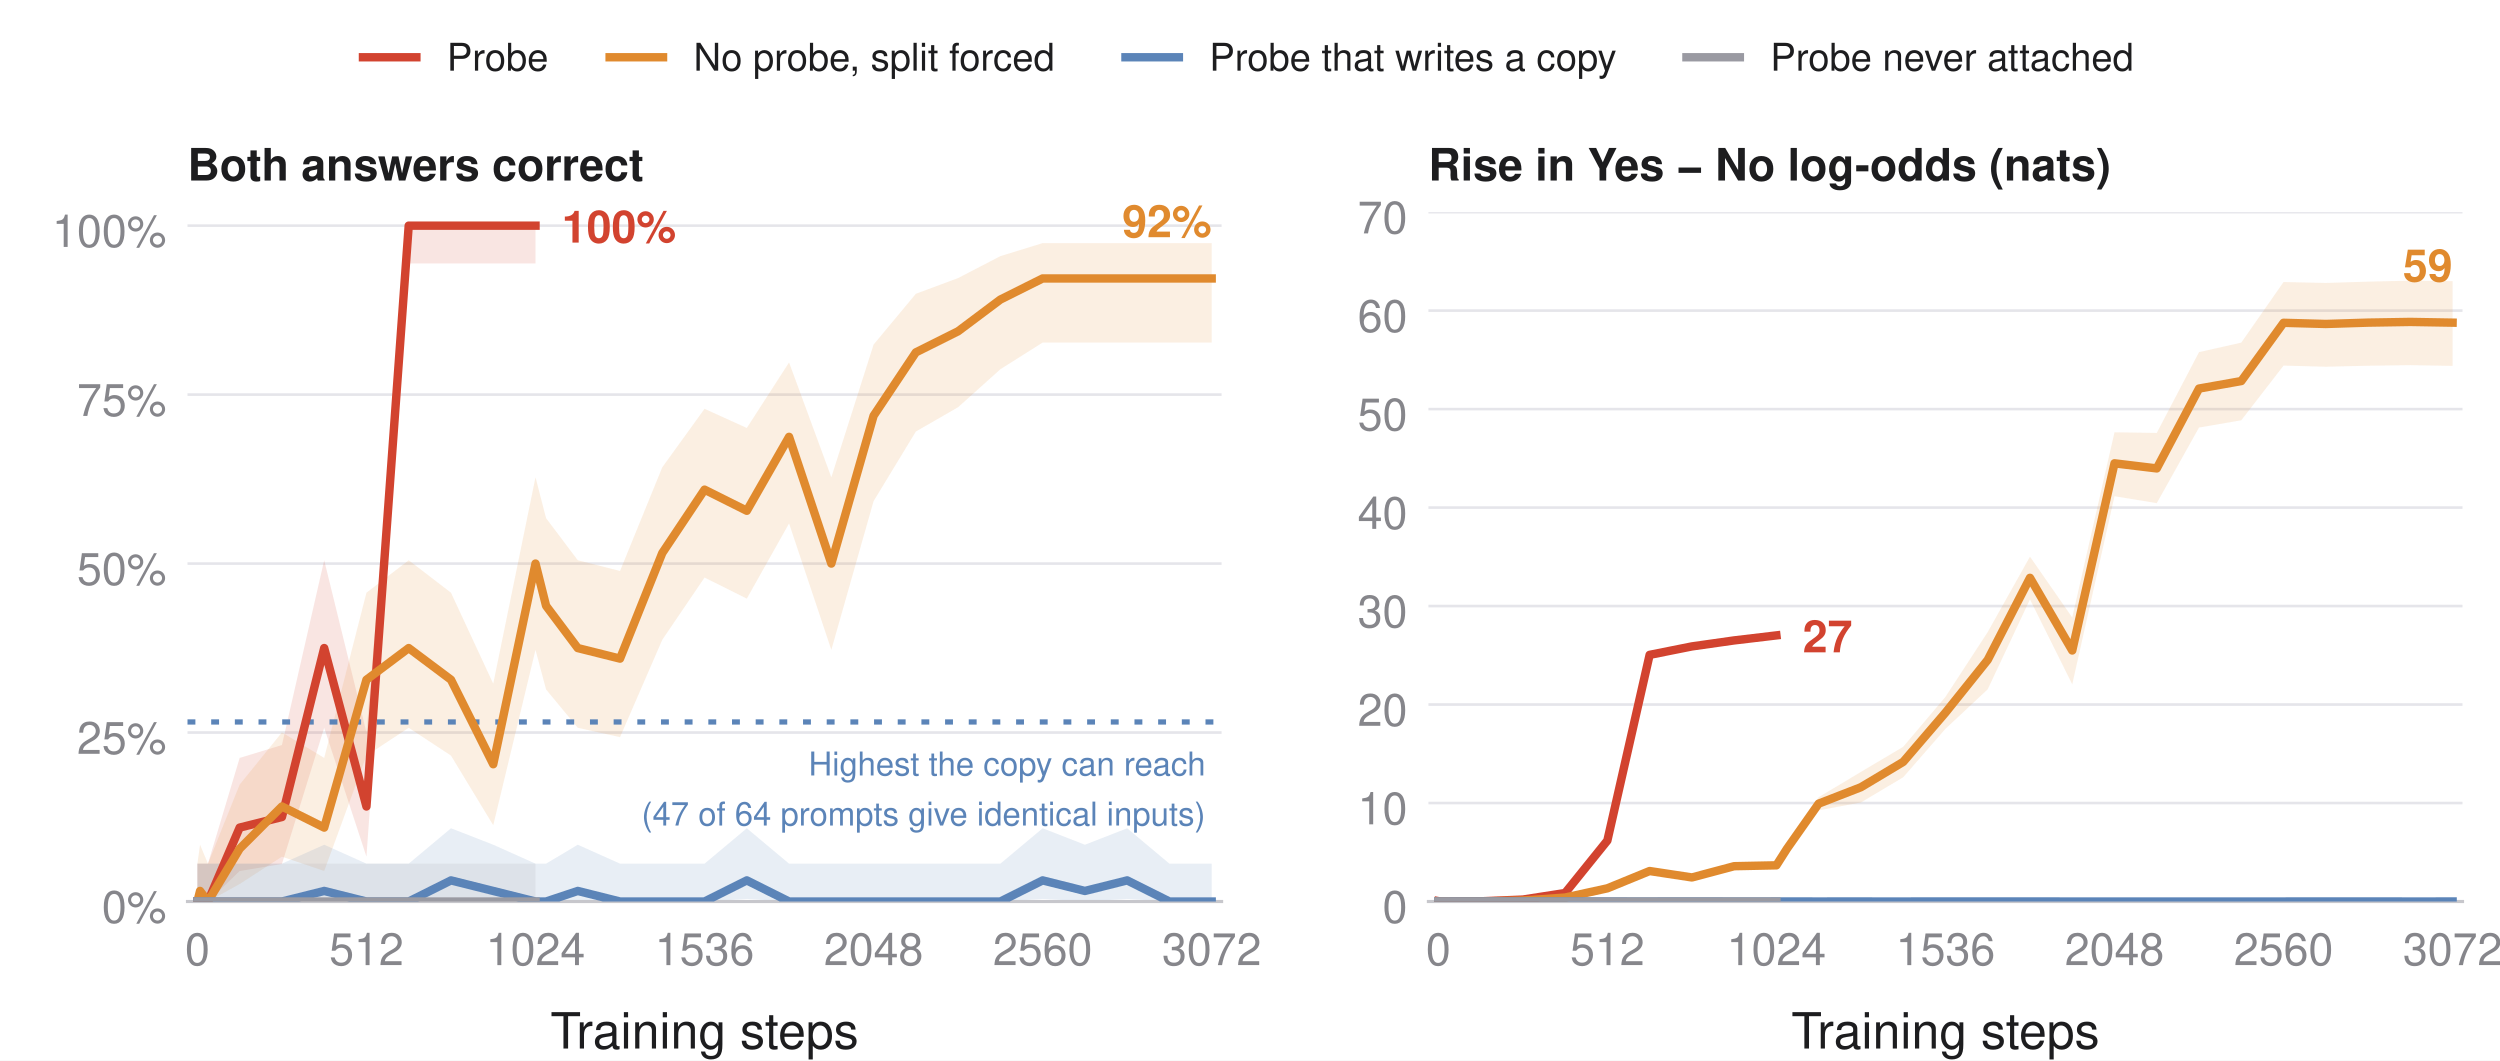
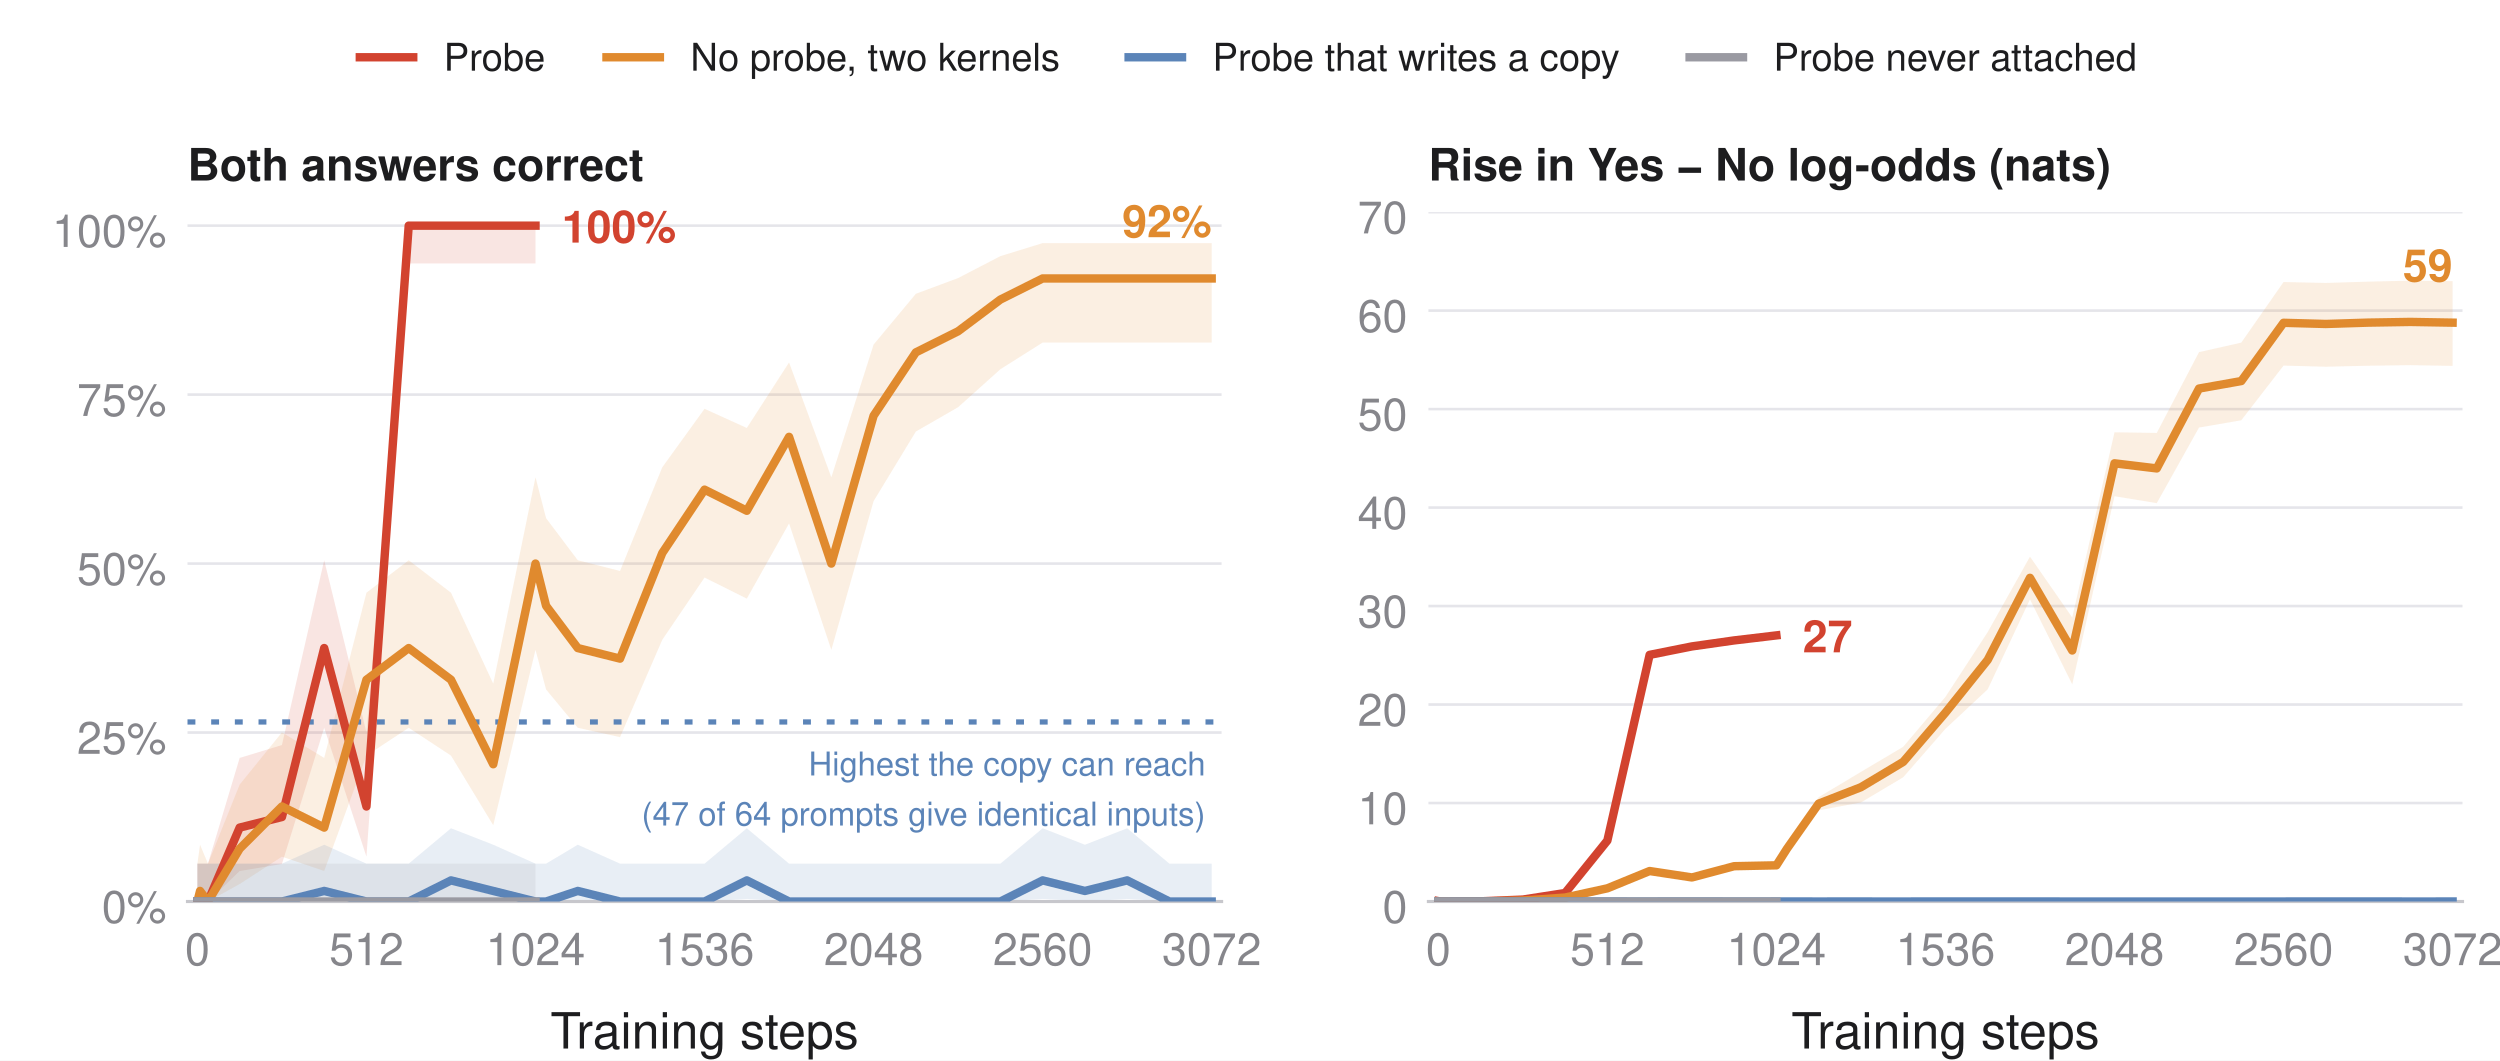
<svg xmlns="http://www.w3.org/2000/svg" xmlns:xlink="http://www.w3.org/1999/xlink" width="950.4pt" height="403.2pt" viewBox="0 0 950.4 403.2" version="1.1">
  <defs>
    <style type="text/css">*{stroke-linejoin: round; stroke-linecap: butt}</style>
  </defs>
  <g id="figure_1">
    <g id="patch_1">
      <path d="M 0 403.2  L 950.4 403.2  L 950.4 0  L 0 0  z " style="fill: #ffffff" />
    </g>
    <g id="axes_1">
      <g id="patch_2">
        <path d="M 71.28 342.72  L 464.4 342.72  L 464.4 80.64  L 71.28 80.64  z " style="fill: #ffffff" />
      </g>
      <g id="matplotlib.axis_1">
        <g id="xtick_1">
          <g id="line2d_1" />
          <g id="text_1">
            <text style="font-size: 17px; font-family: 'Helvetica Neue', 'Helvetica', 'Arial', 'DejaVu Sans'; text-anchor: middle; fill: #86868b" x="75.046" y="366.904" transform="rotate(-0 75.04552 366.904)">0</text>
          </g>
        </g>
        <g id="xtick_2">
          <g id="line2d_2" />
          <g id="text_2">
            <text style="font-size: 17px; font-family: 'Helvetica Neue', 'Helvetica', 'Arial', 'DejaVu Sans'; text-anchor: middle; fill: #86868b" x="139.31" y="366.904" transform="rotate(-0 139.3103 366.904)">512</text>
          </g>
        </g>
        <g id="xtick_3">
          <g id="line2d_3" />
          <g id="text_3">
            <text style="font-size: 17px; font-family: 'Helvetica Neue', 'Helvetica', 'Arial', 'DejaVu Sans'; text-anchor: middle; fill: #86868b" x="203.575" y="366.904" transform="rotate(-0 203.5752 366.904)">1024</text>
          </g>
        </g>
        <g id="xtick_4">
          <g id="line2d_4" />
          <g id="text_4">
            <text style="font-size: 17px; font-family: 'Helvetica Neue', 'Helvetica', 'Arial', 'DejaVu Sans'; text-anchor: middle; fill: #86868b" x="267.84" y="366.904" transform="rotate(-0 267.84 366.904)">1536</text>
          </g>
        </g>
        <g id="xtick_5">
          <g id="line2d_5" />
          <g id="text_5">
            <text style="font-size: 17px; font-family: 'Helvetica Neue', 'Helvetica', 'Arial', 'DejaVu Sans'; text-anchor: middle; fill: #86868b" x="332.105" y="366.904" transform="rotate(-0 332.1048 366.904)">2048</text>
          </g>
        </g>
        <g id="xtick_6">
          <g id="line2d_6" />
          <g id="text_6">
            <text style="font-size: 17px; font-family: 'Helvetica Neue', 'Helvetica', 'Arial', 'DejaVu Sans'; text-anchor: middle; fill: #86868b" x="396.37" y="366.904" transform="rotate(-0 396.3697 366.904)">2560</text>
          </g>
        </g>
        <g id="xtick_7">
          <g id="line2d_7" />
          <g id="text_7">
            <text style="font-size: 17px; font-family: 'Helvetica Neue', 'Helvetica', 'Arial', 'DejaVu Sans'; text-anchor: middle; fill: #86868b" x="460.634" y="366.904" transform="rotate(-0 460.6345 366.904)">3072</text>
          </g>
        </g>
        <g id="text_8">
          <text style="font-size: 19px; font-family: 'Helvetica Neue', 'Helvetica', 'Arial', 'DejaVu Sans'; text-anchor: middle; fill: #1d1d1f" x="267.84" y="398.613" transform="rotate(-0 267.84 398.613)">Training steps</text>
        </g>
      </g>
      <g id="matplotlib.axis_2">
        <g id="ytick_1">
          <g id="line2d_8">
-             <path d="M 71.28 342.72  L 464.4 342.72  " clip-path="url(#pd9cc1b52ff)" style="fill: none; stroke: #e5e5ea; stroke-linecap: square" />
+             <path d="M 71.28 342.72  L 464.4 342.72  " clip-path="url(#pc2cd533d33)" style="fill: none; stroke: #e5e5ea; stroke-linecap: square" />
          </g>
          <g id="line2d_9" />
          <g id="text_9">
            <text style="font-size: 17px; font-family: 'Helvetica Neue', 'Helvetica', 'Arial', 'DejaVu Sans'; text-anchor: end; fill: #86868b" x="63.28" y="350.812" transform="rotate(-0 63.28 350.812)">0%</text>
          </g>
        </g>
        <g id="ytick_2">
          <g id="line2d_10">
-             <path d="M 71.28 278.485  L 464.4 278.485  " clip-path="url(#pd9cc1b52ff)" style="fill: none; stroke: #e5e5ea; stroke-linecap: square" />
+             <path d="M 71.28 278.485  L 464.4 278.485  " clip-path="url(#pc2cd533d33)" style="fill: none; stroke: #e5e5ea; stroke-linecap: square" />
          </g>
          <g id="line2d_11" />
          <g id="text_10">
            <text style="font-size: 17px; font-family: 'Helvetica Neue', 'Helvetica', 'Arial', 'DejaVu Sans'; text-anchor: end; fill: #86868b" x="63.28" y="286.577" transform="rotate(-0 63.28 286.5767)">25%</text>
          </g>
        </g>
        <g id="ytick_3">
          <g id="line2d_12">
-             <path d="M 71.28 214.249  L 464.4 214.249  " clip-path="url(#pd9cc1b52ff)" style="fill: none; stroke: #e5e5ea; stroke-linecap: square" />
+             <path d="M 71.28 214.249  L 464.4 214.249  " clip-path="url(#pc2cd533d33)" style="fill: none; stroke: #e5e5ea; stroke-linecap: square" />
          </g>
          <g id="line2d_13" />
          <g id="text_11">
            <text style="font-size: 17px; font-family: 'Helvetica Neue', 'Helvetica', 'Arial', 'DejaVu Sans'; text-anchor: end; fill: #86868b" x="63.28" y="222.341" transform="rotate(-0 63.28 222.3414)">50%</text>
          </g>
        </g>
        <g id="ytick_4">
          <g id="line2d_14">
-             <path d="M 71.28 150.014  L 464.4 150.014  " clip-path="url(#pd9cc1b52ff)" style="fill: none; stroke: #e5e5ea; stroke-linecap: square" />
+             <path d="M 71.28 150.014  L 464.4 150.014  " clip-path="url(#pc2cd533d33)" style="fill: none; stroke: #e5e5ea; stroke-linecap: square" />
          </g>
          <g id="line2d_15" />
          <g id="text_12">
            <text style="font-size: 17px; font-family: 'Helvetica Neue', 'Helvetica', 'Arial', 'DejaVu Sans'; text-anchor: end; fill: #86868b" x="63.28" y="158.106" transform="rotate(-0 63.28 158.1061)">75%</text>
          </g>
        </g>
        <g id="ytick_5">
          <g id="line2d_16">
-             <path d="M 71.28 85.779  L 464.4 85.779  " clip-path="url(#pd9cc1b52ff)" style="fill: none; stroke: #e5e5ea; stroke-linecap: square" />
+             <path d="M 71.28 85.779  L 464.4 85.779  " clip-path="url(#pc2cd533d33)" style="fill: none; stroke: #e5e5ea; stroke-linecap: square" />
          </g>
          <g id="line2d_17" />
          <g id="text_13">
            <text style="font-size: 17px; font-family: 'Helvetica Neue', 'Helvetica', 'Arial', 'DejaVu Sans'; text-anchor: end; fill: #86868b" x="63.28" y="93.871" transform="rotate(-0 63.28 93.87082)">100%</text>
          </g>
        </g>
      </g>
      <g id="FillBetweenPolyCollection_1">
        <defs>
-           <path id="m7b9c4a9640" d="M 75.046 -74.871  L 75.046 -60.48  L 76.05 -60.48  L 79.062 -60.48  L 91.112 -72.073  L 107.178 -74.751  L 123.244 -126.526  L 139.31 -77.534  L 155.377 -303.03  L 171.443 -303.03  L 187.509 -303.03  L 203.575 -303.03  L 203.575 -317.421  L 203.575 -317.421  L 187.509 -317.421  L 171.443 -317.421  L 155.377 -317.421  L 139.31 -124.776  L 123.244 -190.216  L 107.178 -119.969  L 91.112 -115.069  L 79.062 -74.871  L 76.05 -74.871  L 75.046 -74.871  z " />
-         </defs>
-         <g clip-path="url(#pd9cc1b52ff)">
-           <use xlink:href="#m7b9c4a9640" x="0" y="403.2" style="fill: #d2432f; fill-opacity: 0.14" />
+           <path id="m0c5d57ff65" d="M 75.046 -74.871  L 75.046 -60.48  L 76.05 -60.48  L 79.062 -60.48  L 91.112 -72.073  L 107.178 -74.751  L 123.244 -126.526  L 139.31 -77.534  L 155.377 -303.03  L 171.443 -303.03  L 187.509 -303.03  L 203.575 -303.03  L 203.575 -317.421  L 203.575 -317.421  L 187.509 -317.421  L 171.443 -317.421  L 155.377 -317.421  L 139.31 -124.776  L 123.244 -190.216  L 107.178 -119.969  L 91.112 -115.069  L 79.062 -74.871  L 76.05 -74.871  L 75.046 -74.871  z " />
+         </defs>
+         <g clip-path="url(#pc2cd533d33)">
+           <use xlink:href="#m0c5d57ff65" x="0" y="403.2" style="fill: #d2432f; fill-opacity: 0.14" />
        </g>
      </g>
      <g id="FillBetweenPolyCollection_2">
        <defs>
-           <path id="me327da3d3d" d="M 75.046 -74.871  L 75.046 -60.48  L 76.05 -60.582  L 79.062 -60.48  L 91.112 -67.123  L 107.178 -77.534  L 123.244 -72.073  L 139.31 -115.946  L 155.377 -126.526  L 171.443 -115.946  L 187.509 -89.47  L 203.575 -156.145  L 207.592 -141.091  L 219.641 -126.526  L 235.708 -122.966  L 251.774 -159.983  L 267.84 -183.636  L 283.906 -175.63  L 299.972 -204.214  L 316.039 -156.145  L 332.105 -212.692  L 348.171 -239.151  L 364.237 -248.398  L 380.303 -262.832  L 396.37 -272.976  L 412.436 -272.976  L 428.502 -272.976  L 444.568 -272.976  L 460.634 -272.976  L 460.634 -310.778  L 460.634 -310.778  L 444.568 -310.778  L 428.502 -310.778  L 412.436 -310.778  L 396.37 -310.778  L 380.303 -305.828  L 364.237 -297.494  L 348.171 -291.518  L 332.105 -272.208  L 316.039 -221.756  L 299.972 -265.411  L 283.906 -240.498  L 267.84 -247.781  L 251.774 -225.564  L 235.708 -186.134  L 219.641 -190.216  L 207.592 -206.228  L 203.575 -221.756  L 187.509 -143.283  L 171.443 -177.87  L 155.377 -190.216  L 139.31 -177.87  L 123.244 -115.069  L 107.178 -124.776  L 91.112 -104.925  L 79.062 -74.871  L 76.05 -82.066  L 75.046 -74.871  z " />
-         </defs>
-         <g clip-path="url(#pd9cc1b52ff)">
-           <use xlink:href="#me327da3d3d" x="0" y="403.2" style="fill: #e08a2e; fill-opacity: 0.14" />
+           <path id="mdddf8defa3" d="M 75.046 -74.871  L 75.046 -60.48  L 76.05 -60.582  L 79.062 -60.48  L 91.112 -67.123  L 107.178 -77.534  L 123.244 -72.073  L 139.31 -115.946  L 155.377 -126.526  L 171.443 -115.946  L 187.509 -89.47  L 203.575 -156.145  L 207.592 -141.091  L 219.641 -126.526  L 235.708 -122.966  L 251.774 -159.983  L 267.84 -183.636  L 283.906 -175.63  L 299.972 -204.214  L 316.039 -156.145  L 332.105 -212.692  L 348.171 -239.151  L 364.237 -248.398  L 380.303 -262.832  L 396.37 -272.976  L 412.436 -272.976  L 428.502 -272.976  L 444.568 -272.976  L 460.634 -272.976  L 460.634 -310.778  L 460.634 -310.778  L 444.568 -310.778  L 428.502 -310.778  L 412.436 -310.778  L 396.37 -310.778  L 380.303 -305.828  L 364.237 -297.494  L 348.171 -291.518  L 332.105 -272.208  L 316.039 -221.756  L 299.972 -265.411  L 283.906 -240.498  L 267.84 -247.781  L 251.774 -225.564  L 235.708 -186.134  L 219.641 -190.216  L 207.592 -206.228  L 203.575 -221.756  L 187.509 -143.283  L 171.443 -177.87  L 155.377 -190.216  L 139.31 -177.87  L 123.244 -115.069  L 107.178 -124.776  L 91.112 -104.925  L 79.062 -74.871  L 76.05 -82.066  L 75.046 -74.871  z " />
+         </defs>
+         <g clip-path="url(#pc2cd533d33)">
+           <use xlink:href="#mdddf8defa3" x="0" y="403.2" style="fill: #e08a2e; fill-opacity: 0.14" />
        </g>
      </g>
      <g id="FillBetweenPolyCollection_3">
        <defs>
-           <path id="m80b12e4d28" d="M 75.046 -74.871  L 75.046 -60.48  L 76.05 -60.48  L 79.062 -60.48  L 91.112 -60.48  L 107.178 -60.48  L 123.244 -60.582  L 139.31 -60.48  L 155.377 -60.48  L 171.443 -61.458  L 187.509 -60.582  L 203.575 -60.48  L 207.592 -60.48  L 219.641 -60.582  L 235.708 -60.48  L 251.774 -60.48  L 267.84 -60.48  L 283.906 -61.458  L 299.972 -60.48  L 316.039 -60.48  L 332.105 -60.48  L 348.171 -60.48  L 364.237 -60.48  L 380.303 -60.48  L 396.37 -61.458  L 412.436 -60.582  L 428.502 -61.458  L 444.568 -60.48  L 460.634 -60.48  L 460.634 -74.871  L 460.634 -74.871  L 444.568 -74.871  L 428.502 -88.325  L 412.436 -82.066  L 396.37 -88.325  L 380.303 -74.871  L 364.237 -74.871  L 348.171 -74.871  L 332.105 -74.871  L 316.039 -74.871  L 299.972 -74.871  L 283.906 -88.325  L 267.84 -74.871  L 251.774 -74.871  L 235.708 -74.871  L 219.641 -82.066  L 207.592 -74.871  L 203.575 -74.871  L 187.509 -82.066  L 171.443 -88.325  L 155.377 -74.871  L 139.31 -74.871  L 123.244 -82.066  L 107.178 -74.871  L 91.112 -74.871  L 79.062 -74.871  L 76.05 -74.871  L 75.046 -74.871  z " />
-         </defs>
-         <g clip-path="url(#pd9cc1b52ff)">
-           <use xlink:href="#m80b12e4d28" x="0" y="403.2" style="fill: #5b84b8; fill-opacity: 0.14" />
+           <path id="mbd91a856df" d="M 75.046 -74.871  L 75.046 -60.48  L 76.05 -60.48  L 79.062 -60.48  L 91.112 -60.48  L 107.178 -60.48  L 123.244 -60.582  L 139.31 -60.48  L 155.377 -60.48  L 171.443 -61.458  L 187.509 -60.582  L 203.575 -60.48  L 207.592 -60.48  L 219.641 -60.582  L 235.708 -60.48  L 251.774 -60.48  L 267.84 -60.48  L 283.906 -61.458  L 299.972 -60.48  L 316.039 -60.48  L 332.105 -60.48  L 348.171 -60.48  L 364.237 -60.48  L 380.303 -60.48  L 396.37 -61.458  L 412.436 -60.582  L 428.502 -61.458  L 444.568 -60.48  L 460.634 -60.48  L 460.634 -74.871  L 460.634 -74.871  L 444.568 -74.871  L 428.502 -88.325  L 412.436 -82.066  L 396.37 -88.325  L 380.303 -74.871  L 364.237 -74.871  L 348.171 -74.871  L 332.105 -74.871  L 316.039 -74.871  L 299.972 -74.871  L 283.906 -88.325  L 267.84 -74.871  L 251.774 -74.871  L 235.708 -74.871  L 219.641 -82.066  L 207.592 -74.871  L 203.575 -74.871  L 187.509 -82.066  L 171.443 -88.325  L 155.377 -74.871  L 139.31 -74.871  L 123.244 -82.066  L 107.178 -74.871  L 91.112 -74.871  L 79.062 -74.871  L 76.05 -74.871  L 75.046 -74.871  z " />
+         </defs>
+         <g clip-path="url(#pc2cd533d33)">
+           <use xlink:href="#mbd91a856df" x="0" y="403.2" style="fill: #5b84b8; fill-opacity: 0.14" />
        </g>
      </g>
      <g id="FillBetweenPolyCollection_4">
        <defs>
-           <path id="m6943a60523" d="M 75.046 -74.871  L 75.046 -60.48  L 76.05 -60.48  L 79.062 -60.48  L 91.112 -60.48  L 107.178 -60.48  L 123.244 -60.48  L 139.31 -60.48  L 155.377 -60.48  L 171.443 -60.48  L 187.509 -60.48  L 203.575 -60.48  L 203.575 -74.871  L 203.575 -74.871  L 187.509 -74.871  L 171.443 -74.871  L 155.377 -74.871  L 139.31 -74.871  L 123.244 -74.871  L 107.178 -74.871  L 91.112 -74.871  L 79.062 -74.871  L 76.05 -74.871  L 75.046 -74.871  z " />
-         </defs>
-         <g clip-path="url(#pd9cc1b52ff)">
-           <use xlink:href="#m6943a60523" x="0" y="403.2" style="fill: #9a9aa2; fill-opacity: 0.14" />
+           <path id="m2e121978d9" d="M 75.046 -74.871  L 75.046 -60.48  L 76.05 -60.48  L 79.062 -60.48  L 91.112 -60.48  L 107.178 -60.48  L 123.244 -60.48  L 139.31 -60.48  L 155.377 -60.48  L 171.443 -60.48  L 187.509 -60.48  L 203.575 -60.48  L 203.575 -74.871  L 203.575 -74.871  L 187.509 -74.871  L 171.443 -74.871  L 155.377 -74.871  L 139.31 -74.871  L 123.244 -74.871  L 107.178 -74.871  L 91.112 -74.871  L 79.062 -74.871  L 76.05 -74.871  L 75.046 -74.871  z " />
+         </defs>
+         <g clip-path="url(#pc2cd533d33)">
+           <use xlink:href="#m2e121978d9" x="0" y="403.2" style="fill: #9a9aa2; fill-opacity: 0.14" />
        </g>
      </g>
      <g id="patch_3">
        <path d="M 71.28 342.72  L 464.4 342.72  " style="fill: none; stroke: #c7c7cc; stroke-width: 1.2; stroke-linejoin: miter; stroke-linecap: square" />
      </g>
      <g id="text_14">
        <text style="font-weight: 700; font-size: 17px; font-family: 'Helvetica Neue', 'Helvetica', 'Arial', 'DejaVu Sans'; text-anchor: start; fill: #d2432f" x="213.575" y="92.222" transform="rotate(-0 213.5752 92.22182)">100%</text>
      </g>
      <g id="text_15">
        <text style="font-weight: 700; font-size: 17px; font-family: 'Helvetica Neue', 'Helvetica', 'Arial', 'DejaVu Sans'; text-anchor: end; fill: #e08a2e" x="460.634" y="90.163" transform="rotate(-0 460.6345 90.16335)">92%</text>
      </g>
      <g id="line2d_18">
-         <path d="M 71.28 274.47  L 464.4 274.47  " clip-path="url(#pd9cc1b52ff)" style="fill: none; stroke-dasharray: 3,6; stroke-dashoffset: 0; stroke: #5b84b8; stroke-width: 2" />
+         <path d="M 71.28 274.47  L 464.4 274.47  " clip-path="url(#pc2cd533d33)" style="fill: none; stroke-dasharray: 3,6; stroke-dashoffset: 0; stroke: #5b84b8; stroke-width: 2" />
      </g>
      <g id="text_16">
        <text style="font-size: 12.5px; font-family: 'Helvetica Neue', 'Helvetica', 'Arial', 'DejaVu Sans'; fill: #5b84b8" transform="translate(307.3591 294.8001)">Highest the copy can reach</text>
        <text style="font-size: 12.5px; font-family: 'Helvetica Neue', 'Helvetica', 'Arial', 'DejaVu Sans'; fill: #5b84b8" transform="translate(243.9001 313.8368)">(47 of 64 prompts give identical inputs)</text>
      </g>
      <g id="text_17">
        <text style="font-weight: 700; font-size: 17px; font-family: 'Helvetica Neue', 'Helvetica', 'Arial', 'DejaVu Sans'; text-anchor: start; fill: #1d1d1f" x="71.28" y="68.64" transform="rotate(-0 71.28 68.64)">Both answers correct</text>
      </g>
      <g id="line2d_19">
-         <path d="M 75.046 342.72  L 76.05 342.72  L 79.062 342.72  L 91.112 314.617  L 107.178 310.602  L 123.244 246.367  L 139.31 306.588  L 155.377 85.779  L 171.443 85.779  L 187.509 85.779  L 203.575 85.779  " clip-path="url(#pd9cc1b52ff)" style="fill: none; stroke: #d2432f; stroke-width: 3.2; stroke-linecap: square" />
+         <path d="M 75.046 342.72  L 76.05 342.72  L 79.062 342.72  L 91.112 314.617  L 107.178 310.602  L 123.244 246.367  L 139.31 306.588  L 155.377 85.779  L 171.443 85.779  L 187.509 85.779  L 203.575 85.779  " clip-path="url(#pc2cd533d33)" style="fill: none; stroke: #d2432f; stroke-width: 3.2; stroke-linecap: square" />
      </g>
      <g id="line2d_20">
-         <path d="M 75.046 342.72  L 76.05 338.705  L 79.062 342.72  L 91.112 322.646  L 107.178 306.588  L 123.244 314.617  L 139.31 258.411  L 155.377 246.367  L 171.443 258.411  L 187.509 290.529  L 203.575 214.249  L 207.592 230.308  L 219.641 246.367  L 235.708 250.382  L 251.774 210.235  L 267.84 186.146  L 283.906 194.176  L 299.972 166.073  L 316.039 214.249  L 332.105 158.044  L 348.171 133.955  L 364.237 125.926  L 380.303 113.882  L 396.37 105.852  L 412.436 105.852  L 428.502 105.852  L 444.568 105.852  L 460.634 105.852  " clip-path="url(#pd9cc1b52ff)" style="fill: none; stroke: #e08a2e; stroke-width: 3.2; stroke-linecap: square" />
+         <path d="M 75.046 342.72  L 76.05 338.705  L 79.062 342.72  L 91.112 322.646  L 107.178 306.588  L 123.244 314.617  L 139.31 258.411  L 155.377 246.367  L 171.443 258.411  L 187.509 290.529  L 203.575 214.249  L 207.592 230.308  L 219.641 246.367  L 235.708 250.382  L 251.774 210.235  L 267.84 186.146  L 283.906 194.176  L 299.972 166.073  L 316.039 214.249  L 332.105 158.044  L 348.171 133.955  L 364.237 125.926  L 380.303 113.882  L 396.37 105.852  L 412.436 105.852  L 428.502 105.852  L 444.568 105.852  L 460.634 105.852  " clip-path="url(#pc2cd533d33)" style="fill: none; stroke: #e08a2e; stroke-width: 3.2; stroke-linecap: square" />
      </g>
      <g id="line2d_21">
-         <path d="M 75.046 342.72  L 76.05 342.72  L 79.062 342.72  L 91.112 342.72  L 107.178 342.72  L 123.244 338.705  L 139.31 342.72  L 155.377 342.72  L 171.443 334.691  L 187.509 338.705  L 203.575 342.72  L 207.592 342.72  L 219.641 338.705  L 235.708 342.72  L 251.774 342.72  L 267.84 342.72  L 283.906 334.691  L 299.972 342.72  L 316.039 342.72  L 332.105 342.72  L 348.171 342.72  L 364.237 342.72  L 380.303 342.72  L 396.37 334.691  L 412.436 338.705  L 428.502 334.691  L 444.568 342.72  L 460.634 342.72  " clip-path="url(#pd9cc1b52ff)" style="fill: none; stroke: #5b84b8; stroke-width: 3.2; stroke-linecap: square" />
+         <path d="M 75.046 342.72  L 76.05 342.72  L 79.062 342.72  L 91.112 342.72  L 107.178 342.72  L 123.244 338.705  L 139.31 342.72  L 155.377 342.72  L 171.443 334.691  L 187.509 338.705  L 203.575 342.72  L 207.592 342.72  L 219.641 338.705  L 235.708 342.72  L 251.774 342.72  L 267.84 342.72  L 283.906 334.691  L 299.972 342.72  L 316.039 342.72  L 332.105 342.72  L 348.171 342.72  L 364.237 342.72  L 380.303 342.72  L 396.37 334.691  L 412.436 338.705  L 428.502 334.691  L 444.568 342.72  L 460.634 342.72  " clip-path="url(#pc2cd533d33)" style="fill: none; stroke: #5b84b8; stroke-width: 3.2; stroke-linecap: square" />
      </g>
      <g id="line2d_22">
-         <path d="M 75.046 342.72  L 76.05 342.72  L 79.062 342.72  L 91.112 342.72  L 107.178 342.72  L 123.244 342.72  L 139.31 342.72  L 155.377 342.72  L 171.443 342.72  L 187.509 342.72  L 203.575 342.72  " clip-path="url(#pd9cc1b52ff)" style="fill: none; stroke: #9a9aa2; stroke-width: 3.2; stroke-linecap: square" />
+         <path d="M 75.046 342.72  L 76.05 342.72  L 79.062 342.72  L 91.112 342.72  L 107.178 342.72  L 123.244 342.72  L 139.31 342.72  L 155.377 342.72  L 171.443 342.72  L 187.509 342.72  L 203.575 342.72  " clip-path="url(#pc2cd533d33)" style="fill: none; stroke: #9a9aa2; stroke-width: 3.2; stroke-linecap: square" />
      </g>
    </g>
    <g id="axes_2">
      <g id="patch_4">
        <path d="M 543.024 342.72  L 936.144 342.72  L 936.144 80.64  L 543.024 80.64  z " style="fill: #ffffff" />
      </g>
      <g id="matplotlib.axis_3">
        <g id="xtick_8">
          <g id="line2d_23" />
          <g id="text_18">
            <text style="font-size: 17px; font-family: 'Helvetica Neue', 'Helvetica', 'Arial', 'DejaVu Sans'; text-anchor: middle; fill: #86868b" x="546.79" y="366.904" transform="rotate(-0 546.7895 366.904)">0</text>
          </g>
        </g>
        <g id="xtick_9">
          <g id="line2d_24" />
          <g id="text_19">
            <text style="font-size: 17px; font-family: 'Helvetica Neue', 'Helvetica', 'Arial', 'DejaVu Sans'; text-anchor: middle; fill: #86868b" x="611.054" y="366.904" transform="rotate(-0 611.0543 366.904)">512</text>
          </g>
        </g>
        <g id="xtick_10">
          <g id="line2d_25" />
          <g id="text_20">
            <text style="font-size: 17px; font-family: 'Helvetica Neue', 'Helvetica', 'Arial', 'DejaVu Sans'; text-anchor: middle; fill: #86868b" x="675.319" y="366.904" transform="rotate(-0 675.3192 366.904)">1024</text>
          </g>
        </g>
        <g id="xtick_11">
          <g id="line2d_26" />
          <g id="text_21">
            <text style="font-size: 17px; font-family: 'Helvetica Neue', 'Helvetica', 'Arial', 'DejaVu Sans'; text-anchor: middle; fill: #86868b" x="739.584" y="366.904" transform="rotate(-0 739.584 366.904)">1536</text>
          </g>
        </g>
        <g id="xtick_12">
          <g id="line2d_27" />
          <g id="text_22">
            <text style="font-size: 17px; font-family: 'Helvetica Neue', 'Helvetica', 'Arial', 'DejaVu Sans'; text-anchor: middle; fill: #86868b" x="803.849" y="366.904" transform="rotate(-0 803.8488 366.904)">2048</text>
          </g>
        </g>
        <g id="xtick_13">
          <g id="line2d_28" />
          <g id="text_23">
            <text style="font-size: 17px; font-family: 'Helvetica Neue', 'Helvetica', 'Arial', 'DejaVu Sans'; text-anchor: middle; fill: #86868b" x="868.114" y="366.904" transform="rotate(-0 868.1137 366.904)">2560</text>
          </g>
        </g>
        <g id="xtick_14">
          <g id="line2d_29" />
          <g id="text_24">
            <text style="font-size: 17px; font-family: 'Helvetica Neue', 'Helvetica', 'Arial', 'DejaVu Sans'; text-anchor: middle; fill: #86868b" x="932.378" y="366.904" transform="rotate(-0 932.3785 366.904)">3072</text>
          </g>
        </g>
        <g id="text_25">
          <text style="font-size: 19px; font-family: 'Helvetica Neue', 'Helvetica', 'Arial', 'DejaVu Sans'; text-anchor: middle; fill: #1d1d1f" x="739.584" y="398.613" transform="rotate(-0 739.584 398.613)">Training steps</text>
        </g>
      </g>
      <g id="matplotlib.axis_4">
        <g id="ytick_6">
          <g id="line2d_30">
-             <path d="M 543.024 342.72  L 936.144 342.72  " clip-path="url(#p019436ec6e)" style="fill: none; stroke: #e5e5ea; stroke-linecap: square" />
+             <path d="M 543.024 342.72  L 936.144 342.72  " clip-path="url(#p27b63b4395)" style="fill: none; stroke: #e5e5ea; stroke-linecap: square" />
          </g>
          <g id="line2d_31" />
          <g id="text_26">
            <text style="font-size: 17px; font-family: 'Helvetica Neue', 'Helvetica', 'Arial', 'DejaVu Sans'; text-anchor: end; fill: #86868b" x="535.024" y="350.812" transform="rotate(-0 535.024 350.812)">0</text>
          </g>
        </g>
        <g id="ytick_7">
          <g id="line2d_32">
-             <path d="M 543.024 305.28  L 936.144 305.28  " clip-path="url(#p019436ec6e)" style="fill: none; stroke: #e5e5ea; stroke-linecap: square" />
+             <path d="M 543.024 305.28  L 936.144 305.28  " clip-path="url(#p27b63b4395)" style="fill: none; stroke: #e5e5ea; stroke-linecap: square" />
          </g>
          <g id="line2d_33" />
          <g id="text_27">
            <text style="font-size: 17px; font-family: 'Helvetica Neue', 'Helvetica', 'Arial', 'DejaVu Sans'; text-anchor: end; fill: #86868b" x="535.024" y="313.372" transform="rotate(-0 535.024 313.372)">10</text>
          </g>
        </g>
        <g id="ytick_8">
          <g id="line2d_34">
-             <path d="M 543.024 267.84  L 936.144 267.84  " clip-path="url(#p019436ec6e)" style="fill: none; stroke: #e5e5ea; stroke-linecap: square" />
+             <path d="M 543.024 267.84  L 936.144 267.84  " clip-path="url(#p27b63b4395)" style="fill: none; stroke: #e5e5ea; stroke-linecap: square" />
          </g>
          <g id="line2d_35" />
          <g id="text_28">
            <text style="font-size: 17px; font-family: 'Helvetica Neue', 'Helvetica', 'Arial', 'DejaVu Sans'; text-anchor: end; fill: #86868b" x="535.024" y="275.932" transform="rotate(-0 535.024 275.932)">20</text>
          </g>
        </g>
        <g id="ytick_9">
          <g id="line2d_36">
-             <path d="M 543.024 230.4  L 936.144 230.4  " clip-path="url(#p019436ec6e)" style="fill: none; stroke: #e5e5ea; stroke-linecap: square" />
+             <path d="M 543.024 230.4  L 936.144 230.4  " clip-path="url(#p27b63b4395)" style="fill: none; stroke: #e5e5ea; stroke-linecap: square" />
          </g>
          <g id="line2d_37" />
          <g id="text_29">
            <text style="font-size: 17px; font-family: 'Helvetica Neue', 'Helvetica', 'Arial', 'DejaVu Sans'; text-anchor: end; fill: #86868b" x="535.024" y="238.492" transform="rotate(-0 535.024 238.492)">30</text>
          </g>
        </g>
        <g id="ytick_10">
          <g id="line2d_38">
-             <path d="M 543.024 192.96  L 936.144 192.96  " clip-path="url(#p019436ec6e)" style="fill: none; stroke: #e5e5ea; stroke-linecap: square" />
+             <path d="M 543.024 192.96  L 936.144 192.96  " clip-path="url(#p27b63b4395)" style="fill: none; stroke: #e5e5ea; stroke-linecap: square" />
          </g>
          <g id="line2d_39" />
          <g id="text_30">
            <text style="font-size: 17px; font-family: 'Helvetica Neue', 'Helvetica', 'Arial', 'DejaVu Sans'; text-anchor: end; fill: #86868b" x="535.024" y="201.052" transform="rotate(-0 535.024 201.052)">40</text>
          </g>
        </g>
        <g id="ytick_11">
          <g id="line2d_40">
-             <path d="M 543.024 155.52  L 936.144 155.52  " clip-path="url(#p019436ec6e)" style="fill: none; stroke: #e5e5ea; stroke-linecap: square" />
+             <path d="M 543.024 155.52  L 936.144 155.52  " clip-path="url(#p27b63b4395)" style="fill: none; stroke: #e5e5ea; stroke-linecap: square" />
          </g>
          <g id="line2d_41" />
          <g id="text_31">
            <text style="font-size: 17px; font-family: 'Helvetica Neue', 'Helvetica', 'Arial', 'DejaVu Sans'; text-anchor: end; fill: #86868b" x="535.024" y="163.612" transform="rotate(-0 535.024 163.612)">50</text>
          </g>
        </g>
        <g id="ytick_12">
          <g id="line2d_42">
-             <path d="M 543.024 118.08  L 936.144 118.08  " clip-path="url(#p019436ec6e)" style="fill: none; stroke: #e5e5ea; stroke-linecap: square" />
+             <path d="M 543.024 118.08  L 936.144 118.08  " clip-path="url(#p27b63b4395)" style="fill: none; stroke: #e5e5ea; stroke-linecap: square" />
          </g>
          <g id="line2d_43" />
          <g id="text_32">
            <text style="font-size: 17px; font-family: 'Helvetica Neue', 'Helvetica', 'Arial', 'DejaVu Sans'; text-anchor: end; fill: #86868b" x="535.024" y="126.172" transform="rotate(-0 535.024 126.172)">60</text>
          </g>
        </g>
        <g id="ytick_13">
          <g id="line2d_44">
-             <path d="M 543.024 80.64  L 936.144 80.64  " clip-path="url(#p019436ec6e)" style="fill: none; stroke: #e5e5ea; stroke-linecap: square" />
+             <path d="M 543.024 80.64  L 936.144 80.64  " clip-path="url(#p27b63b4395)" style="fill: none; stroke: #e5e5ea; stroke-linecap: square" />
          </g>
          <g id="line2d_45" />
          <g id="text_33">
            <text style="font-size: 17px; font-family: 'Helvetica Neue', 'Helvetica', 'Arial', 'DejaVu Sans'; text-anchor: end; fill: #86868b" x="535.024" y="88.732" transform="rotate(-0 535.024 88.732)">70</text>
          </g>
        </g>
      </g>
      <g id="FillBetweenPolyCollection_5">
        <defs>
-           <path id="mc967893c79" d="M 546.79 -60.853  L 546.79 -60.429  L 547.794 -60.378  L 550.806 -60.341  L 562.856 -60.48  L 578.922 -61.123  L 594.988 -63.464  L 611.054 -82.842  L 627.121 -153.122  L 643.187 -156.383  L 659.253 -158.614  L 675.319 -160.478  L 675.319 -162.731  L 675.319 -162.731  L 659.253 -160.793  L 643.187 -158.489  L 627.121 -155.287  L 611.054 -84.399  L 594.988 -63.975  L 578.922 -61.321  L 562.856 -60.626  L 550.806 -60.509  L 547.794 -60.531  L 546.79 -60.853  z " />
-         </defs>
-         <g clip-path="url(#p019436ec6e)">
-           <use xlink:href="#mc967893c79" x="0" y="403.2" style="fill: #d2432f; fill-opacity: 0.14" />
+           <path id="m5837a2f887" d="M 546.79 -60.853  L 546.79 -60.429  L 547.794 -60.378  L 550.806 -60.341  L 562.856 -60.48  L 578.922 -61.123  L 594.988 -63.464  L 611.054 -82.842  L 627.121 -153.122  L 643.187 -156.383  L 659.253 -158.614  L 675.319 -160.478  L 675.319 -162.731  L 675.319 -162.731  L 659.253 -160.793  L 643.187 -158.489  L 627.121 -155.287  L 611.054 -84.399  L 594.988 -63.975  L 578.922 -61.321  L 562.856 -60.626  L 550.806 -60.509  L 547.794 -60.531  L 546.79 -60.853  z " />
+         </defs>
+         <g clip-path="url(#p27b63b4395)">
+           <use xlink:href="#m5837a2f887" x="0" y="403.2" style="fill: #d2432f; fill-opacity: 0.14" />
        </g>
      </g>
      <g id="FillBetweenPolyCollection_6">
        <defs>
-           <path id="m767c31a99d" d="M 546.79 -60.575  L 546.79 -60.224  L 547.794 -60.341  L 550.806 -60.378  L 562.856 -60.429  L 578.922 -60.78  L 594.988 -61.884  L 611.054 -65.036  L 627.121 -71.244  L 643.187 -68.86  L 659.253 -73.109  L 675.319 -73.328  L 679.336 -79.324  L 691.385 -95.141  L 707.452 -98.143  L 723.518 -107.711  L 739.584 -126.131  L 755.65 -141.158  L 771.716 -175.332  L 787.783 -143.04  L 803.849 -214.558  L 819.915 -211.921  L 835.981 -240.661  L 852.047 -243.437  L 868.114 -264.216  L 884.18 -263.783  L 900.246 -264.165  L 916.312 -264.381  L 932.378 -264.104  L 932.378 -296.316  L 932.378 -296.316  L 916.312 -296.505  L 900.246 -296.13  L 884.18 -295.638  L 868.114 -295.983  L 852.047 -272.95  L 835.981 -269.337  L 819.915 -238.616  L 803.849 -238.862  L 787.783 -168.457  L 771.716 -191.58  L 755.65 -162.922  L 739.584 -138.282  L 723.518 -119.295  L 707.452 -109.767  L 691.385 -100.143  L 679.336 -81.73  L 675.319 -75.171  L 659.253 -74.688  L 643.187 -70.447  L 627.121 -72.919  L 611.054 -66.016  L 594.988 -62.103  L 578.922 -60.911  L 562.856 -60.582  L 550.806 -60.509  L 547.794 -60.531  L 546.79 -60.575  z " />
-         </defs>
-         <g clip-path="url(#p019436ec6e)">
-           <use xlink:href="#m767c31a99d" x="0" y="403.2" style="fill: #e08a2e; fill-opacity: 0.14" />
+           <path id="mada217eb7c" d="M 546.79 -60.575  L 546.79 -60.224  L 547.794 -60.341  L 550.806 -60.378  L 562.856 -60.429  L 578.922 -60.78  L 594.988 -61.884  L 611.054 -65.036  L 627.121 -71.244  L 643.187 -68.86  L 659.253 -73.109  L 675.319 -73.328  L 679.336 -79.324  L 691.385 -95.141  L 707.452 -98.143  L 723.518 -107.711  L 739.584 -126.131  L 755.65 -141.158  L 771.716 -175.332  L 787.783 -143.04  L 803.849 -214.558  L 819.915 -211.921  L 835.981 -240.661  L 852.047 -243.437  L 868.114 -264.216  L 884.18 -263.783  L 900.246 -264.165  L 916.312 -264.381  L 932.378 -264.104  L 932.378 -296.316  L 932.378 -296.316  L 916.312 -296.505  L 900.246 -296.13  L 884.18 -295.638  L 868.114 -295.983  L 852.047 -272.95  L 835.981 -269.337  L 819.915 -238.616  L 803.849 -238.862  L 787.783 -168.457  L 771.716 -191.58  L 755.65 -162.922  L 739.584 -138.282  L 723.518 -119.295  L 707.452 -109.767  L 691.385 -100.143  L 679.336 -81.73  L 675.319 -75.171  L 659.253 -74.688  L 643.187 -70.447  L 627.121 -72.919  L 611.054 -66.016  L 594.988 -62.103  L 578.922 -60.911  L 562.856 -60.582  L 550.806 -60.509  L 547.794 -60.531  L 546.79 -60.575  z " />
+         </defs>
+         <g clip-path="url(#p27b63b4395)">
+           <use xlink:href="#mada217eb7c" x="0" y="403.2" style="fill: #e08a2e; fill-opacity: 0.14" />
        </g>
      </g>
      <g id="FillBetweenPolyCollection_7">
        <defs>
-           <path id="me4b5850544" d="M 546.79 -60.524  L 546.79 -60.356  L 547.794 -60.392  L 550.806 -60.422  L 562.856 -60.443  L 578.922 -60.436  L 594.988 -60.462  L 611.054 -60.465  L 627.121 -60.46  L 643.187 -60.485  L 659.253 -60.464  L 675.319 -60.471  L 679.336 -60.469  L 691.385 -60.467  L 707.452 -60.47  L 723.518 -60.468  L 739.584 -60.484  L 755.65 -60.474  L 771.716 -60.469  L 787.783 -60.464  L 803.849 -60.463  L 819.915 -60.465  L 835.981 -60.458  L 852.047 -60.463  L 868.114 -60.463  L 884.18 -60.466  L 900.246 -60.472  L 916.312 -60.463  L 932.378 -60.465  L 932.378 -60.504  L 932.378 -60.504  L 916.312 -60.5  L 900.246 -60.509  L 884.18 -60.512  L 868.114 -60.504  L 852.047 -60.501  L 835.981 -60.506  L 819.915 -60.498  L 803.849 -60.494  L 787.783 -60.502  L 771.716 -60.507  L 755.65 -60.506  L 739.584 -60.514  L 723.518 -60.491  L 707.452 -60.499  L 691.385 -60.499  L 679.336 -60.502  L 675.319 -60.496  L 659.253 -60.485  L 643.187 -60.522  L 627.121 -60.495  L 611.054 -60.513  L 594.988 -60.502  L 578.922 -60.495  L 562.856 -60.502  L 550.806 -60.487  L 547.794 -60.473  L 546.79 -60.524  z " />
-         </defs>
-         <g clip-path="url(#p019436ec6e)">
-           <use xlink:href="#me4b5850544" x="0" y="403.2" style="fill: #5b84b8; fill-opacity: 0.14" />
+           <path id="m87a504e53a" d="M 546.79 -60.524  L 546.79 -60.356  L 547.794 -60.392  L 550.806 -60.422  L 562.856 -60.443  L 578.922 -60.436  L 594.988 -60.462  L 611.054 -60.465  L 627.121 -60.46  L 643.187 -60.485  L 659.253 -60.464  L 675.319 -60.471  L 679.336 -60.469  L 691.385 -60.467  L 707.452 -60.47  L 723.518 -60.468  L 739.584 -60.484  L 755.65 -60.474  L 771.716 -60.469  L 787.783 -60.464  L 803.849 -60.463  L 819.915 -60.465  L 835.981 -60.458  L 852.047 -60.463  L 868.114 -60.463  L 884.18 -60.466  L 900.246 -60.472  L 916.312 -60.463  L 932.378 -60.465  L 932.378 -60.504  L 932.378 -60.504  L 916.312 -60.5  L 900.246 -60.509  L 884.18 -60.512  L 868.114 -60.504  L 852.047 -60.501  L 835.981 -60.506  L 819.915 -60.498  L 803.849 -60.494  L 787.783 -60.502  L 771.716 -60.507  L 755.65 -60.506  L 739.584 -60.514  L 723.518 -60.491  L 707.452 -60.499  L 691.385 -60.499  L 679.336 -60.502  L 675.319 -60.496  L 659.253 -60.485  L 643.187 -60.522  L 627.121 -60.495  L 611.054 -60.513  L 594.988 -60.502  L 578.922 -60.495  L 562.856 -60.502  L 550.806 -60.487  L 547.794 -60.473  L 546.79 -60.524  z " />
+         </defs>
+         <g clip-path="url(#p27b63b4395)">
+           <use xlink:href="#m87a504e53a" x="0" y="403.2" style="fill: #5b84b8; fill-opacity: 0.14" />
        </g>
      </g>
      <g id="FillBetweenPolyCollection_8">
        <defs>
-           <path id="m0402ff8908" d="M 546.79 -60.48  L 546.79 -60.48  L 547.794 -60.48  L 550.806 -60.48  L 562.856 -60.48  L 578.922 -60.48  L 594.988 -60.48  L 611.054 -60.48  L 627.121 -60.48  L 643.187 -60.48  L 659.253 -60.48  L 675.319 -60.48  L 675.319 -60.48  L 675.319 -60.48  L 659.253 -60.48  L 643.187 -60.48  L 627.121 -60.48  L 611.054 -60.48  L 594.988 -60.48  L 578.922 -60.48  L 562.856 -60.48  L 550.806 -60.48  L 547.794 -60.48  L 546.79 -60.48  z " />
-         </defs>
-         <g clip-path="url(#p019436ec6e)">
-           <use xlink:href="#m0402ff8908" x="0" y="403.2" style="fill: #9a9aa2; fill-opacity: 0.14" />
+           <path id="md928d36be6" d="M 546.79 -60.48  L 546.79 -60.48  L 547.794 -60.48  L 550.806 -60.48  L 562.856 -60.48  L 578.922 -60.48  L 594.988 -60.48  L 611.054 -60.48  L 627.121 -60.48  L 643.187 -60.48  L 659.253 -60.48  L 675.319 -60.48  L 675.319 -60.48  L 675.319 -60.48  L 659.253 -60.48  L 643.187 -60.48  L 627.121 -60.48  L 611.054 -60.48  L 594.988 -60.48  L 578.922 -60.48  L 562.856 -60.48  L 550.806 -60.48  L 547.794 -60.48  L 546.79 -60.48  z " />
+         </defs>
+         <g clip-path="url(#p27b63b4395)">
+           <use xlink:href="#md928d36be6" x="0" y="403.2" style="fill: #9a9aa2; fill-opacity: 0.14" />
        </g>
      </g>
      <g id="patch_5">
        <path d="M 543.024 342.72  L 936.144 342.72  " style="fill: none; stroke: #c7c7cc; stroke-width: 1.2; stroke-linejoin: miter; stroke-linecap: square" />
      </g>
      <g id="text_34">
        <text style="font-weight: 700; font-size: 17px; font-family: 'Helvetica Neue', 'Helvetica', 'Arial', 'DejaVu Sans'; text-anchor: start; fill: #d2432f" x="685.319" y="247.995" transform="rotate(-0 685.3192 247.9946)">27</text>
      </g>
      <g id="text_35">
        <text style="font-weight: 700; font-size: 17px; font-family: 'Helvetica Neue', 'Helvetica', 'Arial', 'DejaVu Sans'; text-anchor: end; fill: #e08a2e" x="932.378" y="106.972" transform="rotate(-0 932.3785 106.9723)">59</text>
      </g>
      <g id="text_36">
        <text style="font-weight: 700; font-size: 17px; font-family: 'Helvetica Neue', 'Helvetica', 'Arial', 'DejaVu Sans'; text-anchor: start; fill: #1d1d1f" x="543.024" y="68.64" transform="rotate(-0 543.024 68.64)">Rise in Yes − No log-odds (nats)</text>
      </g>
      <g id="line2d_46">
-         <path d="M 546.79 342.566  L 547.794 342.742  L 550.806 342.771  L 562.856 342.647  L 578.922 341.981  L 594.988 339.488  L 611.054 319.561  L 627.121 248.952  L 643.187 245.742  L 659.253 243.46  L 675.319 241.552  " clip-path="url(#p019436ec6e)" style="fill: none; stroke: #d2432f; stroke-width: 3.2; stroke-linecap: square" />
+         <path d="M 546.79 342.566  L 547.794 342.742  L 550.806 342.771  L 562.856 342.647  L 578.922 341.981  L 594.988 339.488  L 611.054 319.561  L 627.121 248.952  L 643.187 245.742  L 659.253 243.46  L 675.319 241.552  " clip-path="url(#p27b63b4395)" style="fill: none; stroke: #d2432f; stroke-width: 3.2; stroke-linecap: square" />
      </g>
      <g id="line2d_47">
-         <path d="M 546.79 342.793  L 547.794 342.764  L 550.806 342.757  L 562.856 342.698  L 578.922 342.354  L 594.988 341.206  L 611.054 337.704  L 627.121 331.13  L 643.187 333.572  L 659.253 329.294  L 675.319 328.958  L 679.336 322.647  L 691.385 305.514  L 707.452 299.265  L 723.518 289.639  L 739.584 270.911  L 755.65 250.86  L 771.716 219.671  L 787.783 247.285  L 803.849 176.137  L 819.915 178.074  L 835.981 147.715  L 852.047 144.863  L 868.114 122.717  L 884.18 123.161  L 900.246 122.649  L 916.312 122.382  L 932.378 122.661  " clip-path="url(#p019436ec6e)" style="fill: none; stroke: #e08a2e; stroke-width: 3.2; stroke-linecap: square" />
+         <path d="M 546.79 342.793  L 547.794 342.764  L 550.806 342.757  L 562.856 342.698  L 578.922 342.354  L 594.988 341.206  L 611.054 337.704  L 627.121 331.13  L 643.187 333.572  L 659.253 329.294  L 675.319 328.958  L 679.336 322.647  L 691.385 305.514  L 707.452 299.265  L 723.518 289.639  L 739.584 270.911  L 755.65 250.86  L 771.716 219.671  L 787.783 247.285  L 803.849 176.137  L 819.915 178.074  L 835.981 147.715  L 852.047 144.863  L 868.114 122.717  L 884.18 123.161  L 900.246 122.649  L 916.312 122.382  L 932.378 122.661  " clip-path="url(#p27b63b4395)" style="fill: none; stroke: #e08a2e; stroke-width: 3.2; stroke-linecap: square" />
      </g>
      <g id="line2d_48">
-         <path d="M 546.79 342.757  L 547.794 342.764  L 550.806 342.742  L 562.856 342.727  L 578.922 342.735  L 594.988 342.72  L 611.054 342.713  L 627.121 342.722  L 643.187 342.697  L 659.253 342.725  L 675.319 342.716  L 679.336 342.715  L 691.385 342.717  L 707.452 342.716  L 723.518 342.72  L 739.584 342.702  L 755.65 342.71  L 771.716 342.713  L 787.783 342.719  L 803.849 342.722  L 819.915 342.719  L 835.981 342.719  L 852.047 342.719  L 868.114 342.717  L 884.18 342.712  L 900.246 342.71  L 916.312 342.719  L 932.378 342.716  " clip-path="url(#p019436ec6e)" style="fill: none; stroke: #5b84b8; stroke-width: 3.2; stroke-linecap: square" />
+         <path d="M 546.79 342.757  L 547.794 342.764  L 550.806 342.742  L 562.856 342.727  L 578.922 342.735  L 594.988 342.72  L 611.054 342.713  L 627.121 342.722  L 643.187 342.697  L 659.253 342.725  L 675.319 342.716  L 679.336 342.715  L 691.385 342.717  L 707.452 342.716  L 723.518 342.72  L 739.584 342.702  L 755.65 342.71  L 771.716 342.713  L 787.783 342.719  L 803.849 342.722  L 819.915 342.719  L 835.981 342.719  L 852.047 342.719  L 868.114 342.717  L 884.18 342.712  L 900.246 342.71  L 916.312 342.719  L 932.378 342.716  " clip-path="url(#p27b63b4395)" style="fill: none; stroke: #5b84b8; stroke-width: 3.2; stroke-linecap: square" />
      </g>
      <g id="line2d_49">
-         <path d="M 546.79 342.72  L 547.794 342.72  L 550.806 342.72  L 562.856 342.72  L 578.922 342.72  L 594.988 342.72  L 611.054 342.72  L 627.121 342.72  L 643.187 342.72  L 659.253 342.72  L 675.319 342.72  " clip-path="url(#p019436ec6e)" style="fill: none; stroke: #9a9aa2; stroke-width: 3.2; stroke-linecap: square" />
+         <path d="M 546.79 342.72  L 547.794 342.72  L 550.806 342.72  L 562.856 342.72  L 578.922 342.72  L 594.988 342.72  L 611.054 342.72  L 627.121 342.72  L 643.187 342.72  L 659.253 342.72  L 675.319 342.72  " clip-path="url(#p27b63b4395)" style="fill: none; stroke: #9a9aa2; stroke-width: 3.2; stroke-linecap: square" />
      </g>
    </g>
    <g id="legend_1">
      <g id="line2d_50">
-         <path d="M 137.988 21.779  L 148.138 21.779  L 158.288 21.779  " style="fill: none; stroke: #d2432f; stroke-width: 3.2; stroke-linecap: square" />
+         <path d="M 136.792 21.779  L 146.942 21.779  L 157.092 21.779  " style="fill: none; stroke: #d2432f; stroke-width: 3.2; stroke-linecap: square" />
      </g>
      <g id="text_37">
-         <text style="font-size: 14.5px; font-family: 'Helvetica Neue', 'Helvetica', 'Arial', 'DejaVu Sans'; text-anchor: start; fill: #1d1d1f" x="169.888" y="26.854" transform="rotate(-0 169.8878 26.854)">Probe</text>
+         <text style="font-size: 14.5px; font-family: 'Helvetica Neue', 'Helvetica', 'Arial', 'DejaVu Sans'; text-anchor: start; fill: #1d1d1f" x="168.692" y="26.854" transform="rotate(-0 168.6915 26.854)">Probe</text>
      </g>
      <g id="line2d_51">
-         <path d="M 231.76 21.779  L 241.91 21.779  L 252.06 21.779  " style="fill: none; stroke: #e08a2e; stroke-width: 3.2; stroke-linecap: square" />
+         <path d="M 230.563 21.779  L 240.713 21.779  L 250.863 21.779  " style="fill: none; stroke: #e08a2e; stroke-width: 3.2; stroke-linecap: square" />
      </g>
      <g id="text_38">
-         <text style="font-size: 14.5px; font-family: 'Helvetica Neue', 'Helvetica', 'Arial', 'DejaVu Sans'; text-anchor: start; fill: #1d1d1f" x="263.66" y="26.854" transform="rotate(-0 263.6597 26.854)">No probe, split forced</text>
+         <text style="font-size: 14.5px; font-family: 'Helvetica Neue', 'Helvetica', 'Arial', 'DejaVu Sans'; text-anchor: start; fill: #1d1d1f" x="262.463" y="26.854" transform="rotate(-0 262.4635 26.854)">No probe, two kernels</text>
      </g>
      <g id="line2d_52">
-         <path d="M 427.859 21.779  L 438.009 21.779  L 448.159 21.779  " style="fill: none; stroke: #5b84b8; stroke-width: 3.2; stroke-linecap: square" />
+         <path d="M 429.055 21.779  L 439.205 21.779  L 449.355 21.779  " style="fill: none; stroke: #5b84b8; stroke-width: 3.2; stroke-linecap: square" />
      </g>
      <g id="text_39">
-         <text style="font-size: 14.5px; font-family: 'Helvetica Neue', 'Helvetica', 'Arial', 'DejaVu Sans'; text-anchor: start; fill: #1d1d1f" x="459.759" y="26.854" transform="rotate(-0 459.7586 26.854)">Probe that writes a copy</text>
+         <text style="font-size: 14.5px; font-family: 'Helvetica Neue', 'Helvetica', 'Arial', 'DejaVu Sans'; text-anchor: start; fill: #1d1d1f" x="460.955" y="26.854" transform="rotate(-0 460.9549 26.854)">Probe that writes a copy</text>
      </g>
      <g id="line2d_53">
-         <path d="M 641.124 21.779  L 651.274 21.779  L 661.424 21.779  " style="fill: none; stroke: #9a9aa2; stroke-width: 3.2; stroke-linecap: square" />
+         <path d="M 642.32 21.779  L 652.47 21.779  L 662.62 21.779  " style="fill: none; stroke: #9a9aa2; stroke-width: 3.2; stroke-linecap: square" />
      </g>
      <g id="text_40">
-         <text style="font-size: 14.5px; font-family: 'Helvetica Neue', 'Helvetica', 'Arial', 'DejaVu Sans'; text-anchor: start; fill: #1d1d1f" x="673.024" y="26.854" transform="rotate(-0 673.0242 26.854)">Probe never attached</text>
+         <text style="font-size: 14.5px; font-family: 'Helvetica Neue', 'Helvetica', 'Arial', 'DejaVu Sans'; text-anchor: start; fill: #1d1d1f" x="674.22" y="26.854" transform="rotate(-0 674.2204 26.854)">Probe never attached</text>
      </g>
    </g>
  </g>
  <defs>
-     <clipPath id="pd9cc1b52ff">
+     <clipPath id="pc2cd533d33">
      <rect x="71.28" y="80.64" width="393.12" height="262.08" />
    </clipPath>
-     <clipPath id="p019436ec6e">
+     <clipPath id="p27b63b4395">
      <rect x="543.024" y="80.64" width="393.12" height="262.08" />
    </clipPath>
  </defs>
</svg>
